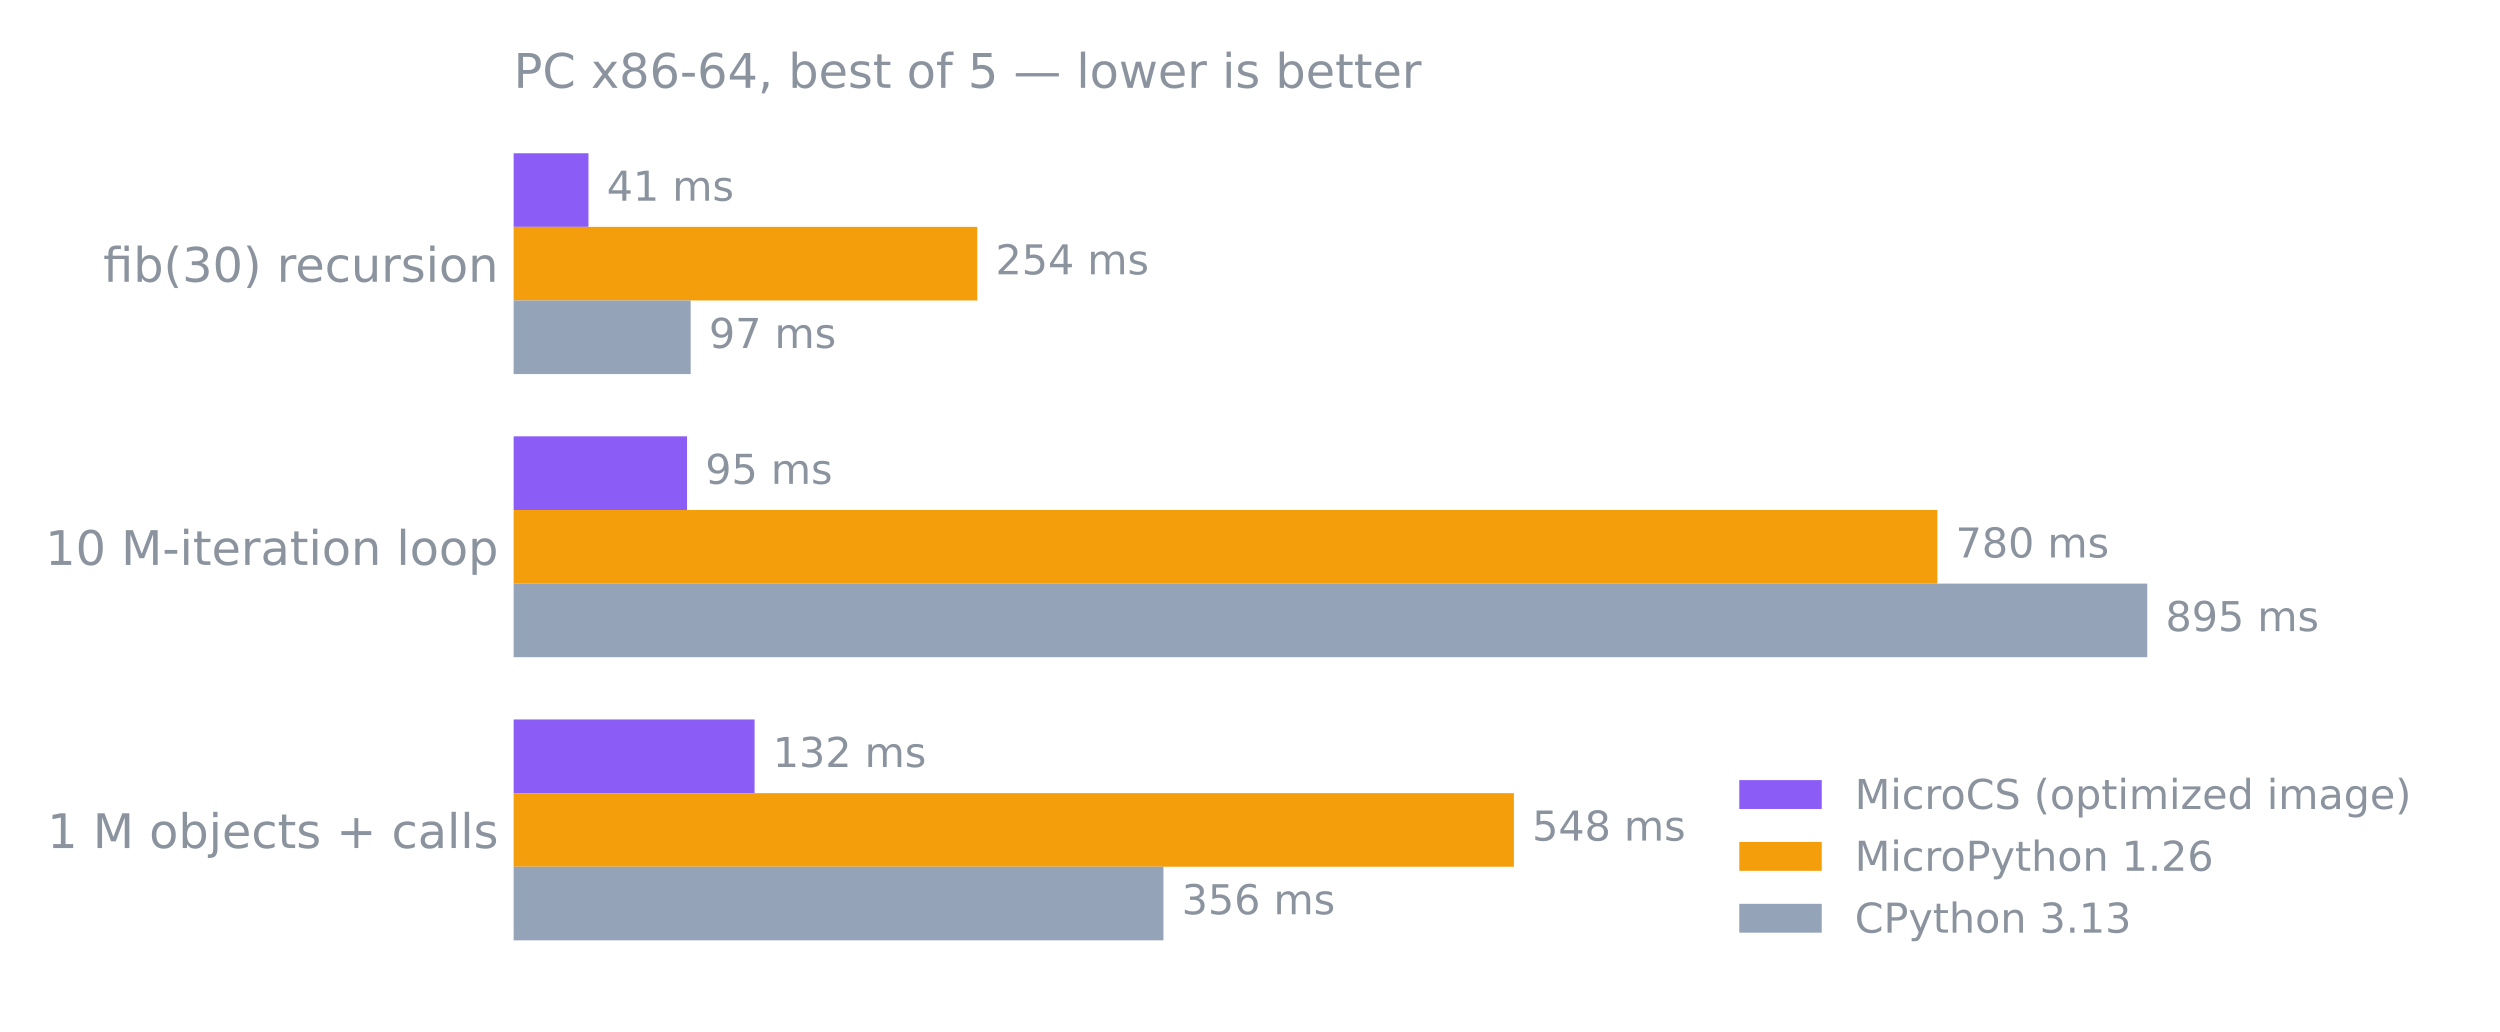
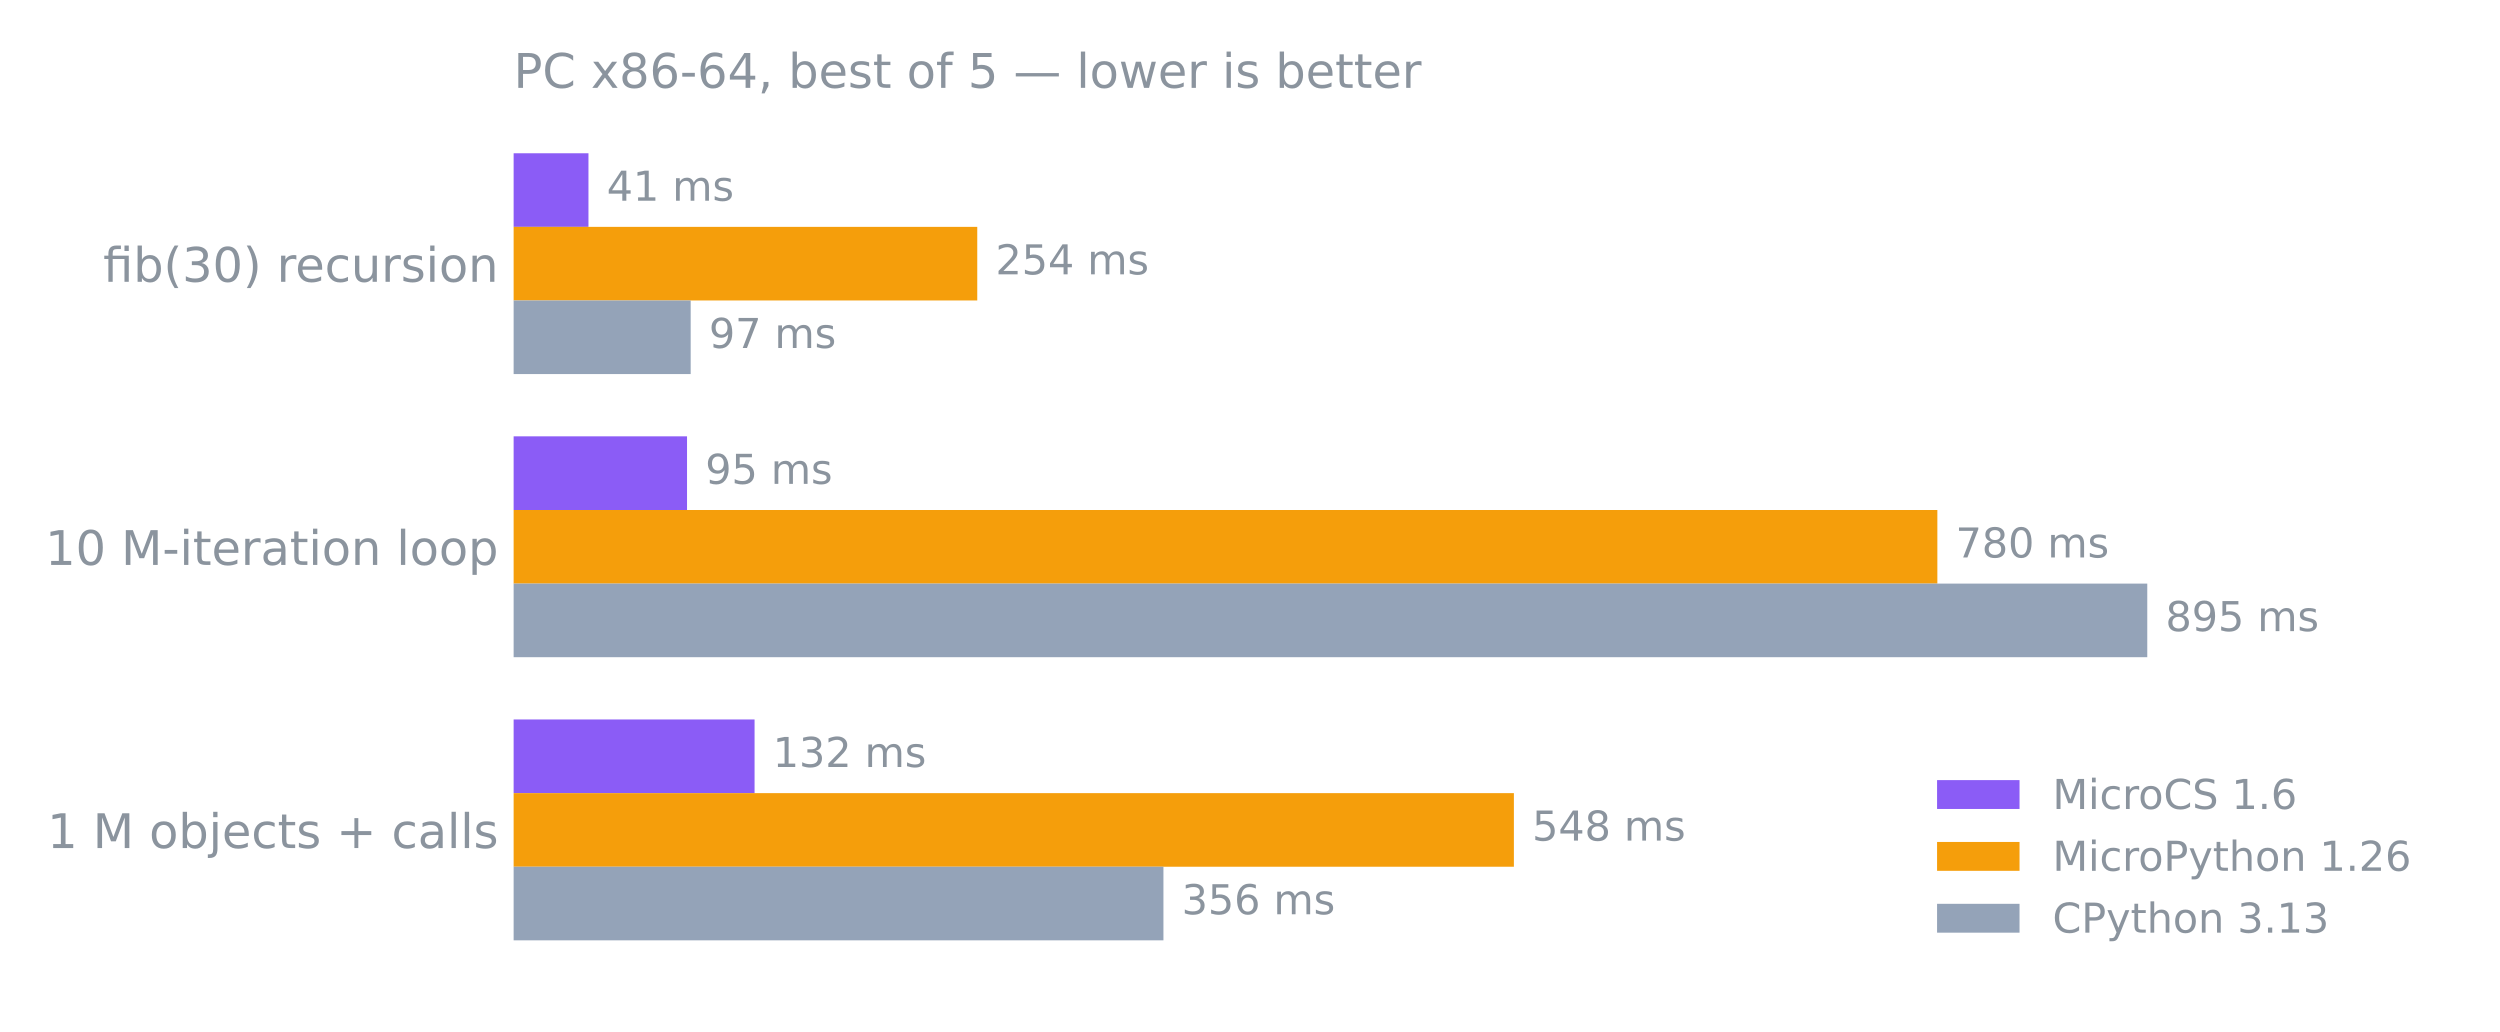
<svg xmlns="http://www.w3.org/2000/svg" xmlns:xlink="http://www.w3.org/1999/xlink" width="576pt" height="237.6pt" viewBox="0 0 576 237.6" version="1.1">
  <defs>
    <style type="text/css">*{stroke-linejoin: round; stroke-linecap: butt}</style>
  </defs>
  <g id="figure_1">
    <g id="patch_1">
      <path d="M 0 237.6  L 576 237.6  L 576 0  L 0 0  L 0 237.6  z " style="fill: none" />
    </g>
    <g id="axes_1">
      <g id="patch_2">
        <path d="M 118.34 225.72  L 564.12 225.72  L 564.12 26.237  L 118.34 26.237  L 118.34 225.72  z " style="fill: none" />
      </g>
      <g id="patch_3">
-         <path d="M 118.34 35.305  L 135.582 35.305  L 135.582 52.265  L 118.34 52.265  z " clip-path="url(#pe7cdc54a1f)" style="fill: #8b5cf6" />
+         <path d="M 118.34 35.305  L 135.582 35.305  L 135.582 52.265  L 118.34 52.265  z " clip-path="url(#pcee3f7fa84)" style="fill: #8b5cf6" />
      </g>
      <g id="patch_4">
-         <path d="M 118.34 100.538  L 158.292 100.538  L 158.292 117.498  L 118.34 117.498  z " clip-path="url(#pe7cdc54a1f)" style="fill: #8b5cf6" />
+         <path d="M 118.34 100.538  L 158.292 100.538  L 158.292 117.498  L 118.34 117.498  z " clip-path="url(#pcee3f7fa84)" style="fill: #8b5cf6" />
      </g>
      <g id="patch_5">
-         <path d="M 118.34 165.771  L 173.852 165.771  L 173.852 182.731  L 118.34 182.731  z " clip-path="url(#pe7cdc54a1f)" style="fill: #8b5cf6" />
+         <path d="M 118.34 165.771  L 173.852 165.771  L 173.852 182.731  L 118.34 182.731  z " clip-path="url(#pcee3f7fa84)" style="fill: #8b5cf6" />
      </g>
      <g id="patch_6">
-         <path d="M 118.34 52.265  L 225.159 52.265  L 225.159 69.226  L 118.34 69.226  z " clip-path="url(#pe7cdc54a1f)" style="fill: #f59e0b" />
+         <path d="M 118.34 52.265  L 225.159 52.265  L 225.159 69.226  L 118.34 69.226  z " clip-path="url(#pcee3f7fa84)" style="fill: #f59e0b" />
      </g>
      <g id="patch_7">
-         <path d="M 118.34 117.498  L 446.367 117.498  L 446.367 134.459  L 118.34 134.459  z " clip-path="url(#pe7cdc54a1f)" style="fill: #f59e0b" />
+         <path d="M 118.34 117.498  L 446.367 117.498  L 446.367 134.459  L 118.34 134.459  z " clip-path="url(#pcee3f7fa84)" style="fill: #f59e0b" />
      </g>
      <g id="patch_8">
-         <path d="M 118.34 182.731  L 348.8 182.731  L 348.8 199.692  L 118.34 199.692  z " clip-path="url(#pe7cdc54a1f)" style="fill: #f59e0b" />
+         <path d="M 118.34 182.731  L 348.8 182.731  L 348.8 199.692  L 118.34 199.692  z " clip-path="url(#pcee3f7fa84)" style="fill: #f59e0b" />
      </g>
      <g id="patch_9">
-         <path d="M 118.34 69.226  L 159.133 69.226  L 159.133 86.187  L 118.34 86.187  z " clip-path="url(#pe7cdc54a1f)" style="fill: #94a3b8" />
+         <path d="M 118.34 69.226  L 159.133 69.226  L 159.133 86.187  L 118.34 86.187  z " clip-path="url(#pcee3f7fa84)" style="fill: #94a3b8" />
      </g>
      <g id="patch_10">
-         <path d="M 118.34 134.459  L 494.73 134.459  L 494.73 151.42  L 118.34 151.42  z " clip-path="url(#pe7cdc54a1f)" style="fill: #94a3b8" />
+         <path d="M 118.34 134.459  L 494.73 134.459  L 494.73 151.42  L 118.34 151.42  z " clip-path="url(#pcee3f7fa84)" style="fill: #94a3b8" />
      </g>
      <g id="patch_11">
-         <path d="M 118.34 199.692  L 268.055 199.692  L 268.055 216.653  L 118.34 216.653  z " clip-path="url(#pe7cdc54a1f)" style="fill: #94a3b8" />
+         <path d="M 118.34 199.692  L 268.055 199.692  L 268.055 216.653  L 118.34 216.653  z " clip-path="url(#pcee3f7fa84)" style="fill: #94a3b8" />
      </g>
      <g id="matplotlib.axis_1" />
      <g id="matplotlib.axis_2">
        <g id="ytick_1">
          <g id="line2d_1" />
          <g id="text_1">
            <g style="fill: #8b949e" transform="translate(23.77375 64.92483) scale(0.11 -0.11)">
              <defs>
                <path id="DejaVuSans-13af" d="M 3431 3500  L 3431 0  L 2853 0  L 2853 3053  L 1275 3053  L 1275 0  L 697 0  L 697 3053  L 147 3053  L 147 3500  L 697 3500  L 697 3744  Q 697 4316 967 4589  Q 1238 4863 1797 4863  L 2375 4863  L 2375 4384  L 1825 4384  Q 1516 4384 1395 4259  Q 1275 4134 1275 3809  L 1275 3500  L 3431 3500  z M 2853 4856  L 3431 4856  L 3431 4128  L 2853 4128  L 2853 4856  z " transform="scale(0.015625)" />
                <path id="DejaVuSans-45" d="M 3116 1747  Q 3116 2381 2855 2742  Q 2594 3103 2138 3103  Q 1681 3103 1420 2742  Q 1159 2381 1159 1747  Q 1159 1113 1420 752  Q 1681 391 2138 391  Q 2594 391 2855 752  Q 3116 1113 3116 1747  z M 1159 2969  Q 1341 3281 1617 3432  Q 1894 3584 2278 3584  Q 2916 3584 3314 3078  Q 3713 2572 3713 1747  Q 3713 922 3314 415  Q 2916 -91 2278 -91  Q 1894 -91 1617 61  Q 1341 213 1159 525  L 1159 0  L 581 0  L 581 4863  L 1159 4863  L 1159 2969  z " transform="scale(0.015625)" />
                <path id="DejaVuSans-b" d="M 1984 4856  Q 1566 4138 1362 3434  Q 1159 2731 1159 2009  Q 1159 1288 1364 580  Q 1569 -128 1984 -844  L 1484 -844  Q 1016 -109 783 600  Q 550 1309 550 2009  Q 550 2706 781 3412  Q 1013 4119 1484 4856  L 1984 4856  z " transform="scale(0.015625)" />
                <path id="DejaVuSans-16" d="M 2597 2516  Q 3050 2419 3304 2112  Q 3559 1806 3559 1356  Q 3559 666 3084 287  Q 2609 -91 1734 -91  Q 1441 -91 1130 -33  Q 819 25 488 141  L 488 750  Q 750 597 1062 519  Q 1375 441 1716 441  Q 2309 441 2620 675  Q 2931 909 2931 1356  Q 2931 1769 2642 2001  Q 2353 2234 1838 2234  L 1294 2234  L 1294 2753  L 1863 2753  Q 2328 2753 2575 2939  Q 2822 3125 2822 3475  Q 2822 3834 2567 4026  Q 2313 4219 1838 4219  Q 1578 4219 1281 4162  Q 984 4106 628 3988  L 628 4550  Q 988 4650 1302 4700  Q 1616 4750 1894 4750  Q 2613 4750 3031 4423  Q 3450 4097 3450 3541  Q 3450 3153 3228 2886  Q 3006 2619 2597 2516  z " transform="scale(0.015625)" />
                <path id="DejaVuSans-13" d="M 2034 4250  Q 1547 4250 1301 3770  Q 1056 3291 1056 2328  Q 1056 1369 1301 889  Q 1547 409 2034 409  Q 2525 409 2770 889  Q 3016 1369 3016 2328  Q 3016 3291 2770 3770  Q 2525 4250 2034 4250  z M 2034 4750  Q 2819 4750 3233 4129  Q 3647 3509 3647 2328  Q 3647 1150 3233 529  Q 2819 -91 2034 -91  Q 1250 -91 836 529  Q 422 1150 422 2328  Q 422 3509 836 4129  Q 1250 4750 2034 4750  z " transform="scale(0.015625)" />
                <path id="DejaVuSans-c" d="M 513 4856  L 1013 4856  Q 1481 4119 1714 3412  Q 1947 2706 1947 2009  Q 1947 1309 1714 600  Q 1481 -109 1013 -844  L 513 -844  Q 928 -128 1133 580  Q 1338 1288 1338 2009  Q 1338 2731 1133 3434  Q 928 4138 513 4856  z " transform="scale(0.015625)" />
                <path id="DejaVuSans-3" transform="scale(0.015625)" />
                <path id="DejaVuSans-55" d="M 2631 2963  Q 2534 3019 2420 3045  Q 2306 3072 2169 3072  Q 1681 3072 1420 2755  Q 1159 2438 1159 1844  L 1159 0  L 581 0  L 581 3500  L 1159 3500  L 1159 2956  Q 1341 3275 1631 3429  Q 1922 3584 2338 3584  Q 2397 3584 2469 3576  Q 2541 3569 2628 3553  L 2631 2963  z " transform="scale(0.015625)" />
                <path id="DejaVuSans-48" d="M 3597 1894  L 3597 1613  L 953 1613  Q 991 1019 1311 708  Q 1631 397 2203 397  Q 2534 397 2845 478  Q 3156 559 3463 722  L 3463 178  Q 3153 47 2828 -22  Q 2503 -91 2169 -91  Q 1331 -91 842 396  Q 353 884 353 1716  Q 353 2575 817 3079  Q 1281 3584 2069 3584  Q 2775 3584 3186 3129  Q 3597 2675 3597 1894  z M 3022 2063  Q 3016 2534 2758 2815  Q 2500 3097 2075 3097  Q 1594 3097 1305 2825  Q 1016 2553 972 2059  L 3022 2063  z " transform="scale(0.015625)" />
                <path id="DejaVuSans-46" d="M 3122 3366  L 3122 2828  Q 2878 2963 2633 3030  Q 2388 3097 2138 3097  Q 1578 3097 1268 2742  Q 959 2388 959 1747  Q 959 1106 1268 751  Q 1578 397 2138 397  Q 2388 397 2633 464  Q 2878 531 3122 666  L 3122 134  Q 2881 22 2623 -34  Q 2366 -91 2075 -91  Q 1284 -91 818 406  Q 353 903 353 1747  Q 353 2603 823 3093  Q 1294 3584 2113 3584  Q 2378 3584 2631 3529  Q 2884 3475 3122 3366  z " transform="scale(0.015625)" />
                <path id="DejaVuSans-58" d="M 544 1381  L 544 3500  L 1119 3500  L 1119 1403  Q 1119 906 1312 657  Q 1506 409 1894 409  Q 2359 409 2629 706  Q 2900 1003 2900 1516  L 2900 3500  L 3475 3500  L 3475 0  L 2900 0  L 2900 538  Q 2691 219 2414 64  Q 2138 -91 1772 -91  Q 1169 -91 856 284  Q 544 659 544 1381  z M 1991 3584  L 1991 3584  z " transform="scale(0.015625)" />
                <path id="DejaVuSans-56" d="M 2834 3397  L 2834 2853  Q 2591 2978 2328 3040  Q 2066 3103 1784 3103  Q 1356 3103 1142 2972  Q 928 2841 928 2578  Q 928 2378 1081 2264  Q 1234 2150 1697 2047  L 1894 2003  Q 2506 1872 2764 1633  Q 3022 1394 3022 966  Q 3022 478 2636 193  Q 2250 -91 1575 -91  Q 1294 -91 989 -36  Q 684 19 347 128  L 347 722  Q 666 556 975 473  Q 1284 391 1588 391  Q 1994 391 2212 530  Q 2431 669 2431 922  Q 2431 1156 2273 1281  Q 2116 1406 1581 1522  L 1381 1569  Q 847 1681 609 1914  Q 372 2147 372 2553  Q 372 3047 722 3315  Q 1072 3584 1716 3584  Q 2034 3584 2315 3537  Q 2597 3491 2834 3397  z " transform="scale(0.015625)" />
                <path id="DejaVuSans-4c" d="M 603 3500  L 1178 3500  L 1178 0  L 603 0  L 603 3500  z M 603 4863  L 1178 4863  L 1178 4134  L 603 4134  L 603 4863  z " transform="scale(0.015625)" />
                <path id="DejaVuSans-52" d="M 1959 3097  Q 1497 3097 1228 2736  Q 959 2375 959 1747  Q 959 1119 1226 758  Q 1494 397 1959 397  Q 2419 397 2687 759  Q 2956 1122 2956 1747  Q 2956 2369 2687 2733  Q 2419 3097 1959 3097  z M 1959 3584  Q 2709 3584 3137 3096  Q 3566 2609 3566 1747  Q 3566 888 3137 398  Q 2709 -91 1959 -91  Q 1206 -91 779 398  Q 353 888 353 1747  Q 353 2609 779 3096  Q 1206 3584 1959 3584  z " transform="scale(0.015625)" />
                <path id="DejaVuSans-51" d="M 3513 2113  L 3513 0  L 2938 0  L 2938 2094  Q 2938 2591 2744 2837  Q 2550 3084 2163 3084  Q 1697 3084 1428 2787  Q 1159 2491 1159 1978  L 1159 0  L 581 0  L 581 3500  L 1159 3500  L 1159 2956  Q 1366 3272 1645 3428  Q 1925 3584 2291 3584  Q 2894 3584 3203 3211  Q 3513 2838 3513 2113  z " transform="scale(0.015625)" />
              </defs>
              <use xlink:href="#DejaVuSans-13af" />
              <use xlink:href="#DejaVuSans-45" transform="translate(62.98438 0)" />
              <use xlink:href="#DejaVuSans-b" transform="translate(126.4688 0)" />
              <use xlink:href="#DejaVuSans-16" transform="translate(165.4844 0)" />
              <use xlink:href="#DejaVuSans-13" transform="translate(229.1094 0)" />
              <use xlink:href="#DejaVuSans-c" transform="translate(292.7344 0)" />
              <use xlink:href="#DejaVuSans-3" transform="translate(331.75 0)" />
              <use xlink:href="#DejaVuSans-55" transform="translate(363.5312 0)" />
              <use xlink:href="#DejaVuSans-48" transform="translate(402.4375 0)" />
              <use xlink:href="#DejaVuSans-46" transform="translate(463.9688 0)" />
              <use xlink:href="#DejaVuSans-58" transform="translate(518.9531 0)" />
              <use xlink:href="#DejaVuSans-55" transform="translate(582.3281 0)" />
              <use xlink:href="#DejaVuSans-56" transform="translate(623.4375 0)" />
              <use xlink:href="#DejaVuSans-4c" transform="translate(675.5312 0)" />
              <use xlink:href="#DejaVuSans-52" transform="translate(703.3125 0)" />
              <use xlink:href="#DejaVuSans-51" transform="translate(764.5 0)" />
            </g>
          </g>
        </g>
        <g id="ytick_2">
          <g id="line2d_2" />
          <g id="text_2">
            <g style="fill: #8b949e" transform="translate(10.42078 130.1579) scale(0.11 -0.11)">
              <defs>
                <path id="DejaVuSans-14" d="M 794 531  L 1825 531  L 1825 4091  L 703 3866  L 703 4441  L 1819 4666  L 2450 4666  L 2450 531  L 3481 531  L 3481 0  L 794 0  L 794 531  z " transform="scale(0.015625)" />
                <path id="DejaVuSans-30" d="M 628 4666  L 1569 4666  L 2759 1491  L 3956 4666  L 4897 4666  L 4897 0  L 4281 0  L 4281 4097  L 3078 897  L 2444 897  L 1241 4097  L 1241 0  L 628 0  L 628 4666  z " transform="scale(0.015625)" />
                <path id="DejaVuSans-10" d="M 313 2009  L 1997 2009  L 1997 1497  L 313 1497  L 313 2009  z " transform="scale(0.015625)" />
                <path id="DejaVuSans-57" d="M 1172 4494  L 1172 3500  L 2356 3500  L 2356 3053  L 1172 3053  L 1172 1153  Q 1172 725 1289 603  Q 1406 481 1766 481  L 2356 481  L 2356 0  L 1766 0  Q 1100 0 847 248  Q 594 497 594 1153  L 594 3053  L 172 3053  L 172 3500  L 594 3500  L 594 4494  L 1172 4494  z " transform="scale(0.015625)" />
                <path id="DejaVuSans-44" d="M 2194 1759  Q 1497 1759 1228 1600  Q 959 1441 959 1056  Q 959 750 1161 570  Q 1363 391 1709 391  Q 2188 391 2477 730  Q 2766 1069 2766 1631  L 2766 1759  L 2194 1759  z M 3341 1997  L 3341 0  L 2766 0  L 2766 531  Q 2569 213 2275 61  Q 1981 -91 1556 -91  Q 1019 -91 701 211  Q 384 513 384 1019  Q 384 1609 779 1909  Q 1175 2209 1959 2209  L 2766 2209  L 2766 2266  Q 2766 2663 2505 2880  Q 2244 3097 1772 3097  Q 1472 3097 1187 3025  Q 903 2953 641 2809  L 641 3341  Q 956 3463 1253 3523  Q 1550 3584 1831 3584  Q 2591 3584 2966 3190  Q 3341 2797 3341 1997  z " transform="scale(0.015625)" />
                <path id="DejaVuSans-4f" d="M 603 4863  L 1178 4863  L 1178 0  L 603 0  L 603 4863  z " transform="scale(0.015625)" />
                <path id="DejaVuSans-53" d="M 1159 525  L 1159 -1331  L 581 -1331  L 581 3500  L 1159 3500  L 1159 2969  Q 1341 3281 1617 3432  Q 1894 3584 2278 3584  Q 2916 3584 3314 3078  Q 3713 2572 3713 1747  Q 3713 922 3314 415  Q 2916 -91 2278 -91  Q 1894 -91 1617 61  Q 1341 213 1159 525  z M 3116 1747  Q 3116 2381 2855 2742  Q 2594 3103 2138 3103  Q 1681 3103 1420 2742  Q 1159 2381 1159 1747  Q 1159 1113 1420 752  Q 1681 391 2138 391  Q 2594 391 2855 752  Q 3116 1113 3116 1747  z " transform="scale(0.015625)" />
              </defs>
              <use xlink:href="#DejaVuSans-14" />
              <use xlink:href="#DejaVuSans-13" transform="translate(63.625 0)" />
              <use xlink:href="#DejaVuSans-3" transform="translate(127.25 0)" />
              <use xlink:href="#DejaVuSans-30" transform="translate(159.0312 0)" />
              <use xlink:href="#DejaVuSans-10" transform="translate(245.3125 0)" />
              <use xlink:href="#DejaVuSans-4c" transform="translate(281.3906 0)" />
              <use xlink:href="#DejaVuSans-57" transform="translate(309.1719 0)" />
              <use xlink:href="#DejaVuSans-48" transform="translate(348.375 0)" />
              <use xlink:href="#DejaVuSans-55" transform="translate(409.9062 0)" />
              <use xlink:href="#DejaVuSans-44" transform="translate(451.0156 0)" />
              <use xlink:href="#DejaVuSans-57" transform="translate(512.2969 0)" />
              <use xlink:href="#DejaVuSans-4c" transform="translate(551.5 0)" />
              <use xlink:href="#DejaVuSans-52" transform="translate(579.2812 0)" />
              <use xlink:href="#DejaVuSans-51" transform="translate(640.4688 0)" />
              <use xlink:href="#DejaVuSans-3" transform="translate(703.8438 0)" />
              <use xlink:href="#DejaVuSans-4f" transform="translate(735.625 0)" />
              <use xlink:href="#DejaVuSans-52" transform="translate(763.4062 0)" />
              <use xlink:href="#DejaVuSans-52" transform="translate(824.5938 0)" />
              <use xlink:href="#DejaVuSans-53" transform="translate(885.7812 0)" />
            </g>
          </g>
        </g>
        <g id="ytick_3">
          <g id="line2d_3" />
          <g id="text_3">
            <g style="fill: #8b949e" transform="translate(10.88828 195.3909) scale(0.11 -0.11)">
              <defs>
                <path id="DejaVuSans-4d" d="M 603 3500  L 1178 3500  L 1178 -63  Q 1178 -731 923 -1031  Q 669 -1331 103 -1331  L -116 -1331  L -116 -844  L 38 -844  Q 366 -844 484 -692  Q 603 -541 603 -63  L 603 3500  z M 603 4863  L 1178 4863  L 1178 4134  L 603 4134  L 603 4863  z " transform="scale(0.015625)" />
                <path id="DejaVuSans-e" d="M 2944 4013  L 2944 2272  L 4684 2272  L 4684 1741  L 2944 1741  L 2944 0  L 2419 0  L 2419 1741  L 678 1741  L 678 2272  L 2419 2272  L 2419 4013  L 2944 4013  z " transform="scale(0.015625)" />
              </defs>
              <use xlink:href="#DejaVuSans-14" />
              <use xlink:href="#DejaVuSans-3" transform="translate(63.625 0)" />
              <use xlink:href="#DejaVuSans-30" transform="translate(95.40625 0)" />
              <use xlink:href="#DejaVuSans-3" transform="translate(181.6875 0)" />
              <use xlink:href="#DejaVuSans-52" transform="translate(213.4688 0)" />
              <use xlink:href="#DejaVuSans-45" transform="translate(274.6562 0)" />
              <use xlink:href="#DejaVuSans-4d" transform="translate(338.1406 0)" />
              <use xlink:href="#DejaVuSans-48" transform="translate(365.9219 0)" />
              <use xlink:href="#DejaVuSans-46" transform="translate(427.4531 0)" />
              <use xlink:href="#DejaVuSans-57" transform="translate(482.4375 0)" />
              <use xlink:href="#DejaVuSans-56" transform="translate(521.6406 0)" />
              <use xlink:href="#DejaVuSans-3" transform="translate(573.7344 0)" />
              <use xlink:href="#DejaVuSans-e" transform="translate(605.5156 0)" />
              <use xlink:href="#DejaVuSans-3" transform="translate(689.3125 0)" />
              <use xlink:href="#DejaVuSans-46" transform="translate(721.0938 0)" />
              <use xlink:href="#DejaVuSans-44" transform="translate(776.0781 0)" />
              <use xlink:href="#DejaVuSans-4f" transform="translate(837.3594 0)" />
              <use xlink:href="#DejaVuSans-4f" transform="translate(865.1406 0)" />
              <use xlink:href="#DejaVuSans-56" transform="translate(892.9219 0)" />
            </g>
          </g>
        </g>
      </g>
      <g id="text_4">
        <g style="fill: #8b949e" transform="translate(139.7879 46.25288) scale(0.095 -0.095)">
          <defs>
            <path id="DejaVuSans-17" d="M 2419 4116  L 825 1625  L 2419 1625  L 2419 4116  z M 2253 4666  L 3047 4666  L 3047 1625  L 3713 1625  L 3713 1100  L 3047 1100  L 3047 0  L 2419 0  L 2419 1100  L 313 1100  L 313 1709  L 2253 4666  z " transform="scale(0.015625)" />
            <path id="DejaVuSans-50" d="M 3328 2828  Q 3544 3216 3844 3400  Q 4144 3584 4550 3584  Q 5097 3584 5394 3201  Q 5691 2819 5691 2113  L 5691 0  L 5113 0  L 5113 2094  Q 5113 2597 4934 2840  Q 4756 3084 4391 3084  Q 3944 3084 3684 2787  Q 3425 2491 3425 1978  L 3425 0  L 2847 0  L 2847 2094  Q 2847 2600 2669 2842  Q 2491 3084 2119 3084  Q 1678 3084 1418 2786  Q 1159 2488 1159 1978  L 1159 0  L 581 0  L 581 3500  L 1159 3500  L 1159 2956  Q 1356 3278 1631 3431  Q 1906 3584 2284 3584  Q 2666 3584 2933 3390  Q 3200 3197 3328 2828  z " transform="scale(0.015625)" />
          </defs>
          <use xlink:href="#DejaVuSans-17" />
          <use xlink:href="#DejaVuSans-14" transform="translate(63.625 0)" />
          <use xlink:href="#DejaVuSans-3" transform="translate(127.25 0)" />
          <use xlink:href="#DejaVuSans-50" transform="translate(159.0312 0)" />
          <use xlink:href="#DejaVuSans-56" transform="translate(256.4375 0)" />
        </g>
      </g>
      <g id="text_5">
        <g style="fill: #8b949e" transform="translate(162.4975 111.4859) scale(0.095 -0.095)">
          <defs>
            <path id="DejaVuSans-1c" d="M 703 97  L 703 672  Q 941 559 1184 500  Q 1428 441 1663 441  Q 2288 441 2617 861  Q 2947 1281 2994 2138  Q 2813 1869 2534 1725  Q 2256 1581 1919 1581  Q 1219 1581 811 2004  Q 403 2428 403 3163  Q 403 3881 828 4315  Q 1253 4750 1959 4750  Q 2769 4750 3195 4129  Q 3622 3509 3622 2328  Q 3622 1225 3098 567  Q 2575 -91 1691 -91  Q 1453 -91 1209 -44  Q 966 3 703 97  z M 1959 2075  Q 2384 2075 2632 2365  Q 2881 2656 2881 3163  Q 2881 3666 2632 3958  Q 2384 4250 1959 4250  Q 1534 4250 1286 3958  Q 1038 3666 1038 3163  Q 1038 2656 1286 2365  Q 1534 2075 1959 2075  z " transform="scale(0.015625)" />
            <path id="DejaVuSans-18" d="M 691 4666  L 3169 4666  L 3169 4134  L 1269 4134  L 1269 2991  Q 1406 3038 1543 3061  Q 1681 3084 1819 3084  Q 2600 3084 3056 2656  Q 3513 2228 3513 1497  Q 3513 744 3044 326  Q 2575 -91 1722 -91  Q 1428 -91 1123 -41  Q 819 9 494 109  L 494 744  Q 775 591 1075 516  Q 1375 441 1709 441  Q 2250 441 2565 725  Q 2881 1009 2881 1497  Q 2881 1984 2565 2268  Q 2250 2553 1709 2553  Q 1456 2553 1204 2497  Q 953 2441 691 2322  L 691 4666  z " transform="scale(0.015625)" />
          </defs>
          <use xlink:href="#DejaVuSans-1c" />
          <use xlink:href="#DejaVuSans-18" transform="translate(63.625 0)" />
          <use xlink:href="#DejaVuSans-3" transform="translate(127.25 0)" />
          <use xlink:href="#DejaVuSans-50" transform="translate(159.0312 0)" />
          <use xlink:href="#DejaVuSans-56" transform="translate(256.4375 0)" />
        </g>
      </g>
      <g id="text_6">
        <g style="fill: #8b949e" transform="translate(178.0577 176.7189) scale(0.095 -0.095)">
          <defs>
            <path id="DejaVuSans-15" d="M 1228 531  L 3431 531  L 3431 0  L 469 0  L 469 531  Q 828 903 1448 1529  Q 2069 2156 2228 2338  Q 2531 2678 2651 2914  Q 2772 3150 2772 3378  Q 2772 3750 2511 3984  Q 2250 4219 1831 4219  Q 1534 4219 1204 4116  Q 875 4013 500 3803  L 500 4441  Q 881 4594 1212 4672  Q 1544 4750 1819 4750  Q 2544 4750 2975 4387  Q 3406 4025 3406 3419  Q 3406 3131 3298 2873  Q 3191 2616 2906 2266  Q 2828 2175 2409 1742  Q 1991 1309 1228 531  z " transform="scale(0.015625)" />
          </defs>
          <use xlink:href="#DejaVuSans-14" />
          <use xlink:href="#DejaVuSans-16" transform="translate(63.625 0)" />
          <use xlink:href="#DejaVuSans-15" transform="translate(127.25 0)" />
          <use xlink:href="#DejaVuSans-3" transform="translate(190.875 0)" />
          <use xlink:href="#DejaVuSans-50" transform="translate(222.6562 0)" />
          <use xlink:href="#DejaVuSans-56" transform="translate(320.0625 0)" />
        </g>
      </g>
      <g id="text_7">
        <g style="fill: #8b949e" transform="translate(229.3645 63.21346) scale(0.095 -0.095)">
          <use xlink:href="#DejaVuSans-15" />
          <use xlink:href="#DejaVuSans-18" transform="translate(63.625 0)" />
          <use xlink:href="#DejaVuSans-17" transform="translate(127.25 0)" />
          <use xlink:href="#DejaVuSans-3" transform="translate(190.875 0)" />
          <use xlink:href="#DejaVuSans-50" transform="translate(222.6562 0)" />
          <use xlink:href="#DejaVuSans-56" transform="translate(320.0625 0)" />
        </g>
      </g>
      <g id="text_8">
        <g style="fill: #8b949e" transform="translate(450.5723 128.4465) scale(0.095 -0.095)">
          <defs>
            <path id="DejaVuSans-1a" d="M 525 4666  L 3525 4666  L 3525 4397  L 1831 0  L 1172 0  L 2766 4134  L 525 4134  L 525 4666  z " transform="scale(0.015625)" />
            <path id="DejaVuSans-1b" d="M 2034 2216  Q 1584 2216 1326 1975  Q 1069 1734 1069 1313  Q 1069 891 1326 650  Q 1584 409 2034 409  Q 2484 409 2743 651  Q 3003 894 3003 1313  Q 3003 1734 2745 1975  Q 2488 2216 2034 2216  z M 1403 2484  Q 997 2584 770 2862  Q 544 3141 544 3541  Q 544 4100 942 4425  Q 1341 4750 2034 4750  Q 2731 4750 3128 4425  Q 3525 4100 3525 3541  Q 3525 3141 3298 2862  Q 3072 2584 2669 2484  Q 3125 2378 3379 2068  Q 3634 1759 3634 1313  Q 3634 634 3220 271  Q 2806 -91 2034 -91  Q 1263 -91 848 271  Q 434 634 434 1313  Q 434 1759 690 2068  Q 947 2378 1403 2484  z M 1172 3481  Q 1172 3119 1398 2916  Q 1625 2713 2034 2713  Q 2441 2713 2670 2916  Q 2900 3119 2900 3481  Q 2900 3844 2670 4047  Q 2441 4250 2034 4250  Q 1625 4250 1398 4047  Q 1172 3844 1172 3481  z " transform="scale(0.015625)" />
          </defs>
          <use xlink:href="#DejaVuSans-1a" />
          <use xlink:href="#DejaVuSans-1b" transform="translate(63.625 0)" />
          <use xlink:href="#DejaVuSans-13" transform="translate(127.25 0)" />
          <use xlink:href="#DejaVuSans-3" transform="translate(190.875 0)" />
          <use xlink:href="#DejaVuSans-50" transform="translate(222.6562 0)" />
          <use xlink:href="#DejaVuSans-56" transform="translate(320.0625 0)" />
        </g>
      </g>
      <g id="text_9">
        <g style="fill: #8b949e" transform="translate(353.0053 193.6795) scale(0.095 -0.095)">
          <use xlink:href="#DejaVuSans-18" />
          <use xlink:href="#DejaVuSans-17" transform="translate(63.625 0)" />
          <use xlink:href="#DejaVuSans-1b" transform="translate(127.25 0)" />
          <use xlink:href="#DejaVuSans-3" transform="translate(190.875 0)" />
          <use xlink:href="#DejaVuSans-50" transform="translate(222.6562 0)" />
          <use xlink:href="#DejaVuSans-56" transform="translate(320.0625 0)" />
        </g>
      </g>
      <g id="text_10">
        <g style="fill: #8b949e" transform="translate(163.3385 80.17405) scale(0.095 -0.095)">
          <use xlink:href="#DejaVuSans-1c" />
          <use xlink:href="#DejaVuSans-1a" transform="translate(63.625 0)" />
          <use xlink:href="#DejaVuSans-3" transform="translate(127.25 0)" />
          <use xlink:href="#DejaVuSans-50" transform="translate(159.0312 0)" />
          <use xlink:href="#DejaVuSans-56" transform="translate(256.4375 0)" />
        </g>
      </g>
      <g id="text_11">
        <g style="fill: #8b949e" transform="translate(498.9352 145.4071) scale(0.095 -0.095)">
          <use xlink:href="#DejaVuSans-1b" />
          <use xlink:href="#DejaVuSans-1c" transform="translate(63.625 0)" />
          <use xlink:href="#DejaVuSans-18" transform="translate(127.25 0)" />
          <use xlink:href="#DejaVuSans-3" transform="translate(190.875 0)" />
          <use xlink:href="#DejaVuSans-50" transform="translate(222.6562 0)" />
          <use xlink:href="#DejaVuSans-56" transform="translate(320.0625 0)" />
        </g>
      </g>
      <g id="text_12">
        <g style="fill: #8b949e" transform="translate(272.2603 210.6401) scale(0.095 -0.095)">
          <defs>
            <path id="DejaVuSans-19" d="M 2113 2584  Q 1688 2584 1439 2293  Q 1191 2003 1191 1497  Q 1191 994 1439 701  Q 1688 409 2113 409  Q 2538 409 2786 701  Q 3034 994 3034 1497  Q 3034 2003 2786 2293  Q 2538 2584 2113 2584  z M 3366 4563  L 3366 3988  Q 3128 4100 2886 4159  Q 2644 4219 2406 4219  Q 1781 4219 1451 3797  Q 1122 3375 1075 2522  Q 1259 2794 1537 2939  Q 1816 3084 2150 3084  Q 2853 3084 3261 2657  Q 3669 2231 3669 1497  Q 3669 778 3244 343  Q 2819 -91 2113 -91  Q 1303 -91 875 529  Q 447 1150 447 2328  Q 447 3434 972 4092  Q 1497 4750 2381 4750  Q 2619 4750 2861 4703  Q 3103 4656 3366 4563  z " transform="scale(0.015625)" />
          </defs>
          <use xlink:href="#DejaVuSans-16" />
          <use xlink:href="#DejaVuSans-18" transform="translate(63.625 0)" />
          <use xlink:href="#DejaVuSans-19" transform="translate(127.25 0)" />
          <use xlink:href="#DejaVuSans-3" transform="translate(190.875 0)" />
          <use xlink:href="#DejaVuSans-50" transform="translate(222.6562 0)" />
          <use xlink:href="#DejaVuSans-56" transform="translate(320.0625 0)" />
        </g>
      </g>
      <g id="text_13">
        <g style="fill: #8b949e" transform="translate(118.34 20.23742) scale(0.11 -0.11)">
          <defs>
            <path id="DejaVuSans-33" d="M 1259 4147  L 1259 2394  L 2053 2394  Q 2494 2394 2734 2622  Q 2975 2850 2975 3272  Q 2975 3691 2734 3919  Q 2494 4147 2053 4147  L 1259 4147  z M 628 4666  L 2053 4666  Q 2838 4666 3239 4311  Q 3641 3956 3641 3272  Q 3641 2581 3239 2228  Q 2838 1875 2053 1875  L 1259 1875  L 1259 0  L 628 0  L 628 4666  z " transform="scale(0.015625)" />
            <path id="DejaVuSans-26" d="M 4122 4306  L 4122 3641  Q 3803 3938 3442 4084  Q 3081 4231 2675 4231  Q 1875 4231 1450 3742  Q 1025 3253 1025 2328  Q 1025 1406 1450 917  Q 1875 428 2675 428  Q 3081 428 3442 575  Q 3803 722 4122 1019  L 4122 359  Q 3791 134 3420 21  Q 3050 -91 2638 -91  Q 1578 -91 968 557  Q 359 1206 359 2328  Q 359 3453 968 4101  Q 1578 4750 2638 4750  Q 3056 4750 3426 4639  Q 3797 4528 4122 4306  z " transform="scale(0.015625)" />
            <path id="DejaVuSans-5b" d="M 3513 3500  L 2247 1797  L 3578 0  L 2900 0  L 1881 1375  L 863 0  L 184 0  L 1544 1831  L 300 3500  L 978 3500  L 1906 2253  L 2834 3500  L 3513 3500  z " transform="scale(0.015625)" />
            <path id="DejaVuSans-f" d="M 750 794  L 1409 794  L 1409 256  L 897 -744  L 494 -744  L 750 256  L 750 794  z " transform="scale(0.015625)" />
            <path id="DejaVuSans-49" d="M 2375 4863  L 2375 4384  L 1825 4384  Q 1516 4384 1395 4259  Q 1275 4134 1275 3809  L 1275 3500  L 2222 3500  L 2222 3053  L 1275 3053  L 1275 0  L 697 0  L 697 3053  L 147 3053  L 147 3500  L 697 3500  L 697 3744  Q 697 4328 969 4595  Q 1241 4863 1831 4863  L 2375 4863  z " transform="scale(0.015625)" />
            <path id="DejaVuSans-af6" d="M 313 1978  L 6088 1978  L 6088 1528  L 313 1528  L 313 1978  z " transform="scale(0.015625)" />
            <path id="DejaVuSans-5a" d="M 269 3500  L 844 3500  L 1563 769  L 2278 3500  L 2956 3500  L 3675 769  L 4391 3500  L 4966 3500  L 4050 0  L 3372 0  L 2619 2869  L 1863 0  L 1184 0  L 269 3500  z " transform="scale(0.015625)" />
          </defs>
          <use xlink:href="#DejaVuSans-33" />
          <use xlink:href="#DejaVuSans-26" transform="translate(60.29688 0)" />
          <use xlink:href="#DejaVuSans-3" transform="translate(130.125 0)" />
          <use xlink:href="#DejaVuSans-5b" transform="translate(161.9062 0)" />
          <use xlink:href="#DejaVuSans-1b" transform="translate(221.0938 0)" />
          <use xlink:href="#DejaVuSans-19" transform="translate(284.7188 0)" />
          <use xlink:href="#DejaVuSans-10" transform="translate(348.3438 0)" />
          <use xlink:href="#DejaVuSans-19" transform="translate(384.4219 0)" />
          <use xlink:href="#DejaVuSans-17" transform="translate(448.0469 0)" />
          <use xlink:href="#DejaVuSans-f" transform="translate(511.6719 0)" />
          <use xlink:href="#DejaVuSans-3" transform="translate(543.4531 0)" />
          <use xlink:href="#DejaVuSans-45" transform="translate(575.2344 0)" />
          <use xlink:href="#DejaVuSans-48" transform="translate(638.7188 0)" />
          <use xlink:href="#DejaVuSans-56" transform="translate(700.25 0)" />
          <use xlink:href="#DejaVuSans-57" transform="translate(752.3438 0)" />
          <use xlink:href="#DejaVuSans-3" transform="translate(791.5469 0)" />
          <use xlink:href="#DejaVuSans-52" transform="translate(823.3281 0)" />
          <use xlink:href="#DejaVuSans-49" transform="translate(884.5156 0)" />
          <use xlink:href="#DejaVuSans-3" transform="translate(919.7188 0)" />
          <use xlink:href="#DejaVuSans-18" transform="translate(951.5 0)" />
          <use xlink:href="#DejaVuSans-3" transform="translate(1015.125 0)" />
          <use xlink:href="#DejaVuSans-af6" transform="translate(1046.906 0)" />
          <use xlink:href="#DejaVuSans-3" transform="translate(1146.906 0)" />
          <use xlink:href="#DejaVuSans-4f" transform="translate(1178.688 0)" />
          <use xlink:href="#DejaVuSans-52" transform="translate(1206.469 0)" />
          <use xlink:href="#DejaVuSans-5a" transform="translate(1267.656 0)" />
          <use xlink:href="#DejaVuSans-48" transform="translate(1349.438 0)" />
          <use xlink:href="#DejaVuSans-55" transform="translate(1410.969 0)" />
          <use xlink:href="#DejaVuSans-3" transform="translate(1452.078 0)" />
          <use xlink:href="#DejaVuSans-4c" transform="translate(1483.859 0)" />
          <use xlink:href="#DejaVuSans-56" transform="translate(1511.641 0)" />
          <use xlink:href="#DejaVuSans-3" transform="translate(1563.734 0)" />
          <use xlink:href="#DejaVuSans-45" transform="translate(1595.516 0)" />
          <use xlink:href="#DejaVuSans-48" transform="translate(1659 0)" />
          <use xlink:href="#DejaVuSans-57" transform="translate(1720.531 0)" />
          <use xlink:href="#DejaVuSans-57" transform="translate(1759.734 0)" />
          <use xlink:href="#DejaVuSans-48" transform="translate(1798.938 0)" />
          <use xlink:href="#DejaVuSans-55" transform="translate(1860.469 0)" />
        </g>
      </g>
      <g id="legend_1">
        <g id="patch_12">
-           <path d="M 400.732 186.386  L 419.732 186.386  L 419.732 179.736  L 400.732 179.736  z " style="fill: #8b5cf6" />
+           <path d="M 446.301 186.386  L 465.301 186.386  L 465.301 179.736  L 446.301 179.736  z " style="fill: #8b5cf6" />
        </g>
        <g id="text_14">
-           <g style="fill: #8b949e" transform="translate(427.3319 186.3863) scale(0.095 -0.095)">
+           <g style="fill: #8b949e" transform="translate(472.9007 186.3863) scale(0.095 -0.095)">
            <defs>
              <path id="DejaVuSans-36" d="M 3425 4513  L 3425 3897  Q 3066 4069 2747 4153  Q 2428 4238 2131 4238  Q 1616 4238 1336 4038  Q 1056 3838 1056 3469  Q 1056 3159 1242 3001  Q 1428 2844 1947 2747  L 2328 2669  Q 3034 2534 3370 2195  Q 3706 1856 3706 1288  Q 3706 609 3251 259  Q 2797 -91 1919 -91  Q 1588 -91 1214 -16  Q 841 59 441 206  L 441 856  Q 825 641 1194 531  Q 1563 422 1919 422  Q 2459 422 2753 634  Q 3047 847 3047 1241  Q 3047 1584 2836 1778  Q 2625 1972 2144 2069  L 1759 2144  Q 1053 2284 737 2584  Q 422 2884 422 3419  Q 422 4038 858 4394  Q 1294 4750 2059 4750  Q 2388 4750 2728 4690  Q 3069 4631 3425 4513  z " transform="scale(0.015625)" />
-               <path id="DejaVuSans-5d" d="M 353 3500  L 3084 3500  L 3084 2975  L 922 459  L 3084 459  L 3084 0  L 275 0  L 275 525  L 2438 3041  L 353 3041  L 353 3500  z " transform="scale(0.015625)" />
-               <path id="DejaVuSans-47" d="M 2906 2969  L 2906 4863  L 3481 4863  L 3481 0  L 2906 0  L 2906 525  Q 2725 213 2448 61  Q 2172 -91 1784 -91  Q 1150 -91 751 415  Q 353 922 353 1747  Q 353 2572 751 3078  Q 1150 3584 1784 3584  Q 2172 3584 2448 3432  Q 2725 3281 2906 2969  z M 947 1747  Q 947 1113 1208 752  Q 1469 391 1925 391  Q 2381 391 2643 752  Q 2906 1113 2906 1747  Q 2906 2381 2643 2742  Q 2381 3103 1925 3103  Q 1469 3103 1208 2742  Q 947 2381 947 1747  z " transform="scale(0.015625)" />
-               <path id="DejaVuSans-4a" d="M 2906 1791  Q 2906 2416 2648 2759  Q 2391 3103 1925 3103  Q 1463 3103 1205 2759  Q 947 2416 947 1791  Q 947 1169 1205 825  Q 1463 481 1925 481  Q 2391 481 2648 825  Q 2906 1169 2906 1791  z M 3481 434  Q 3481 -459 3084 -895  Q 2688 -1331 1869 -1331  Q 1566 -1331 1297 -1286  Q 1028 -1241 775 -1147  L 775 -588  Q 1028 -725 1275 -790  Q 1522 -856 1778 -856  Q 2344 -856 2625 -561  Q 2906 -266 2906 331  L 2906 616  Q 2728 306 2450 153  Q 2172 0 1784 0  Q 1141 0 747 490  Q 353 981 353 1791  Q 353 2603 747 3093  Q 1141 3584 1784 3584  Q 2172 3584 2450 3431  Q 2728 3278 2906 2969  L 2906 3500  L 3481 3500  L 3481 434  z " transform="scale(0.015625)" />
+               <path id="DejaVuSans-11" d="M 684 794  L 1344 794  L 1344 0  L 684 0  L 684 794  z " transform="scale(0.015625)" />
            </defs>
            <use xlink:href="#DejaVuSans-30" />
            <use xlink:href="#DejaVuSans-4c" transform="translate(86.28125 0)" />
            <use xlink:href="#DejaVuSans-46" transform="translate(114.0625 0)" />
            <use xlink:href="#DejaVuSans-55" transform="translate(169.0469 0)" />
            <use xlink:href="#DejaVuSans-52" transform="translate(207.9531 0)" />
            <use xlink:href="#DejaVuSans-26" transform="translate(269.1406 0)" />
            <use xlink:href="#DejaVuSans-36" transform="translate(338.9688 0)" />
            <use xlink:href="#DejaVuSans-3" transform="translate(402.4531 0)" />
-             <use xlink:href="#DejaVuSans-b" transform="translate(434.2344 0)" />
-             <use xlink:href="#DejaVuSans-52" transform="translate(473.25 0)" />
-             <use xlink:href="#DejaVuSans-53" transform="translate(534.4375 0)" />
-             <use xlink:href="#DejaVuSans-57" transform="translate(597.9219 0)" />
-             <use xlink:href="#DejaVuSans-4c" transform="translate(637.125 0)" />
-             <use xlink:href="#DejaVuSans-50" transform="translate(664.9062 0)" />
-             <use xlink:href="#DejaVuSans-4c" transform="translate(762.3125 0)" />
-             <use xlink:href="#DejaVuSans-5d" transform="translate(790.0938 0)" />
-             <use xlink:href="#DejaVuSans-48" transform="translate(842.5781 0)" />
-             <use xlink:href="#DejaVuSans-47" transform="translate(904.1094 0)" />
-             <use xlink:href="#DejaVuSans-3" transform="translate(967.5938 0)" />
-             <use xlink:href="#DejaVuSans-4c" transform="translate(999.375 0)" />
-             <use xlink:href="#DejaVuSans-50" transform="translate(1027.156 0)" />
-             <use xlink:href="#DejaVuSans-44" transform="translate(1124.562 0)" />
-             <use xlink:href="#DejaVuSans-4a" transform="translate(1185.844 0)" />
-             <use xlink:href="#DejaVuSans-48" transform="translate(1249.328 0)" />
-             <use xlink:href="#DejaVuSans-c" transform="translate(1310.859 0)" />
+             <use xlink:href="#DejaVuSans-14" transform="translate(434.2344 0)" />
+             <use xlink:href="#DejaVuSans-11" transform="translate(497.8594 0)" />
+             <use xlink:href="#DejaVuSans-19" transform="translate(529.6406 0)" />
          </g>
        </g>
        <g id="patch_13">
-           <path d="M 400.732 200.637  L 419.732 200.637  L 419.732 193.987  L 400.732 193.987  z " style="fill: #f59e0b" />
+           <path d="M 446.301 200.637  L 465.301 200.637  L 465.301 193.987  L 446.301 193.987  z " style="fill: #f59e0b" />
        </g>
        <g id="text_15">
-           <g style="fill: #8b949e" transform="translate(427.3319 200.637) scale(0.095 -0.095)">
+           <g style="fill: #8b949e" transform="translate(472.9007 200.637) scale(0.095 -0.095)">
            <defs>
              <path id="DejaVuSans-5c" d="M 2059 -325  Q 1816 -950 1584 -1140  Q 1353 -1331 966 -1331  L 506 -1331  L 506 -850  L 844 -850  Q 1081 -850 1212 -737  Q 1344 -625 1503 -206  L 1606 56  L 191 3500  L 800 3500  L 1894 763  L 2988 3500  L 3597 3500  L 2059 -325  z " transform="scale(0.015625)" />
              <path id="DejaVuSans-4b" d="M 3513 2113  L 3513 0  L 2938 0  L 2938 2094  Q 2938 2591 2744 2837  Q 2550 3084 2163 3084  Q 1697 3084 1428 2787  Q 1159 2491 1159 1978  L 1159 0  L 581 0  L 581 4863  L 1159 4863  L 1159 2956  Q 1366 3272 1645 3428  Q 1925 3584 2291 3584  Q 2894 3584 3203 3211  Q 3513 2838 3513 2113  z " transform="scale(0.015625)" />
-               <path id="DejaVuSans-11" d="M 684 794  L 1344 794  L 1344 0  L 684 0  L 684 794  z " transform="scale(0.015625)" />
            </defs>
            <use xlink:href="#DejaVuSans-30" />
            <use xlink:href="#DejaVuSans-4c" transform="translate(86.28125 0)" />
            <use xlink:href="#DejaVuSans-46" transform="translate(114.0625 0)" />
            <use xlink:href="#DejaVuSans-55" transform="translate(169.0469 0)" />
            <use xlink:href="#DejaVuSans-52" transform="translate(207.9531 0)" />
            <use xlink:href="#DejaVuSans-33" transform="translate(269.1406 0)" />
            <use xlink:href="#DejaVuSans-5c" transform="translate(329.4375 0)" />
            <use xlink:href="#DejaVuSans-57" transform="translate(388.625 0)" />
            <use xlink:href="#DejaVuSans-4b" transform="translate(427.8281 0)" />
            <use xlink:href="#DejaVuSans-52" transform="translate(491.2031 0)" />
            <use xlink:href="#DejaVuSans-51" transform="translate(552.3906 0)" />
            <use xlink:href="#DejaVuSans-3" transform="translate(615.7656 0)" />
            <use xlink:href="#DejaVuSans-14" transform="translate(647.5469 0)" />
            <use xlink:href="#DejaVuSans-11" transform="translate(711.1719 0)" />
            <use xlink:href="#DejaVuSans-15" transform="translate(742.9531 0)" />
            <use xlink:href="#DejaVuSans-19" transform="translate(806.5781 0)" />
          </g>
        </g>
        <g id="patch_14">
-           <path d="M 400.732 214.888  L 419.732 214.888  L 419.732 208.238  L 400.732 208.238  z " style="fill: #94a3b8" />
+           <path d="M 446.301 214.888  L 465.301 214.888  L 465.301 208.238  L 446.301 208.238  z " style="fill: #94a3b8" />
        </g>
        <g id="text_16">
-           <g style="fill: #8b949e" transform="translate(427.3319 214.8878) scale(0.095 -0.095)">
+           <g style="fill: #8b949e" transform="translate(472.9007 214.8878) scale(0.095 -0.095)">
            <use xlink:href="#DejaVuSans-26" />
            <use xlink:href="#DejaVuSans-33" transform="translate(69.82812 0)" />
            <use xlink:href="#DejaVuSans-5c" transform="translate(130.125 0)" />
            <use xlink:href="#DejaVuSans-57" transform="translate(189.3125 0)" />
            <use xlink:href="#DejaVuSans-4b" transform="translate(228.5156 0)" />
            <use xlink:href="#DejaVuSans-52" transform="translate(291.8906 0)" />
            <use xlink:href="#DejaVuSans-51" transform="translate(353.0781 0)" />
            <use xlink:href="#DejaVuSans-3" transform="translate(416.4531 0)" />
            <use xlink:href="#DejaVuSans-16" transform="translate(448.2344 0)" />
            <use xlink:href="#DejaVuSans-11" transform="translate(511.8594 0)" />
            <use xlink:href="#DejaVuSans-14" transform="translate(543.6406 0)" />
            <use xlink:href="#DejaVuSans-16" transform="translate(607.2656 0)" />
          </g>
        </g>
      </g>
    </g>
  </g>
  <defs>
-     <clipPath id="pe7cdc54a1f">
+     <clipPath id="pcee3f7fa84">
      <rect x="118.34" y="26.237" width="445.78" height="199.483" />
    </clipPath>
  </defs>
</svg>
